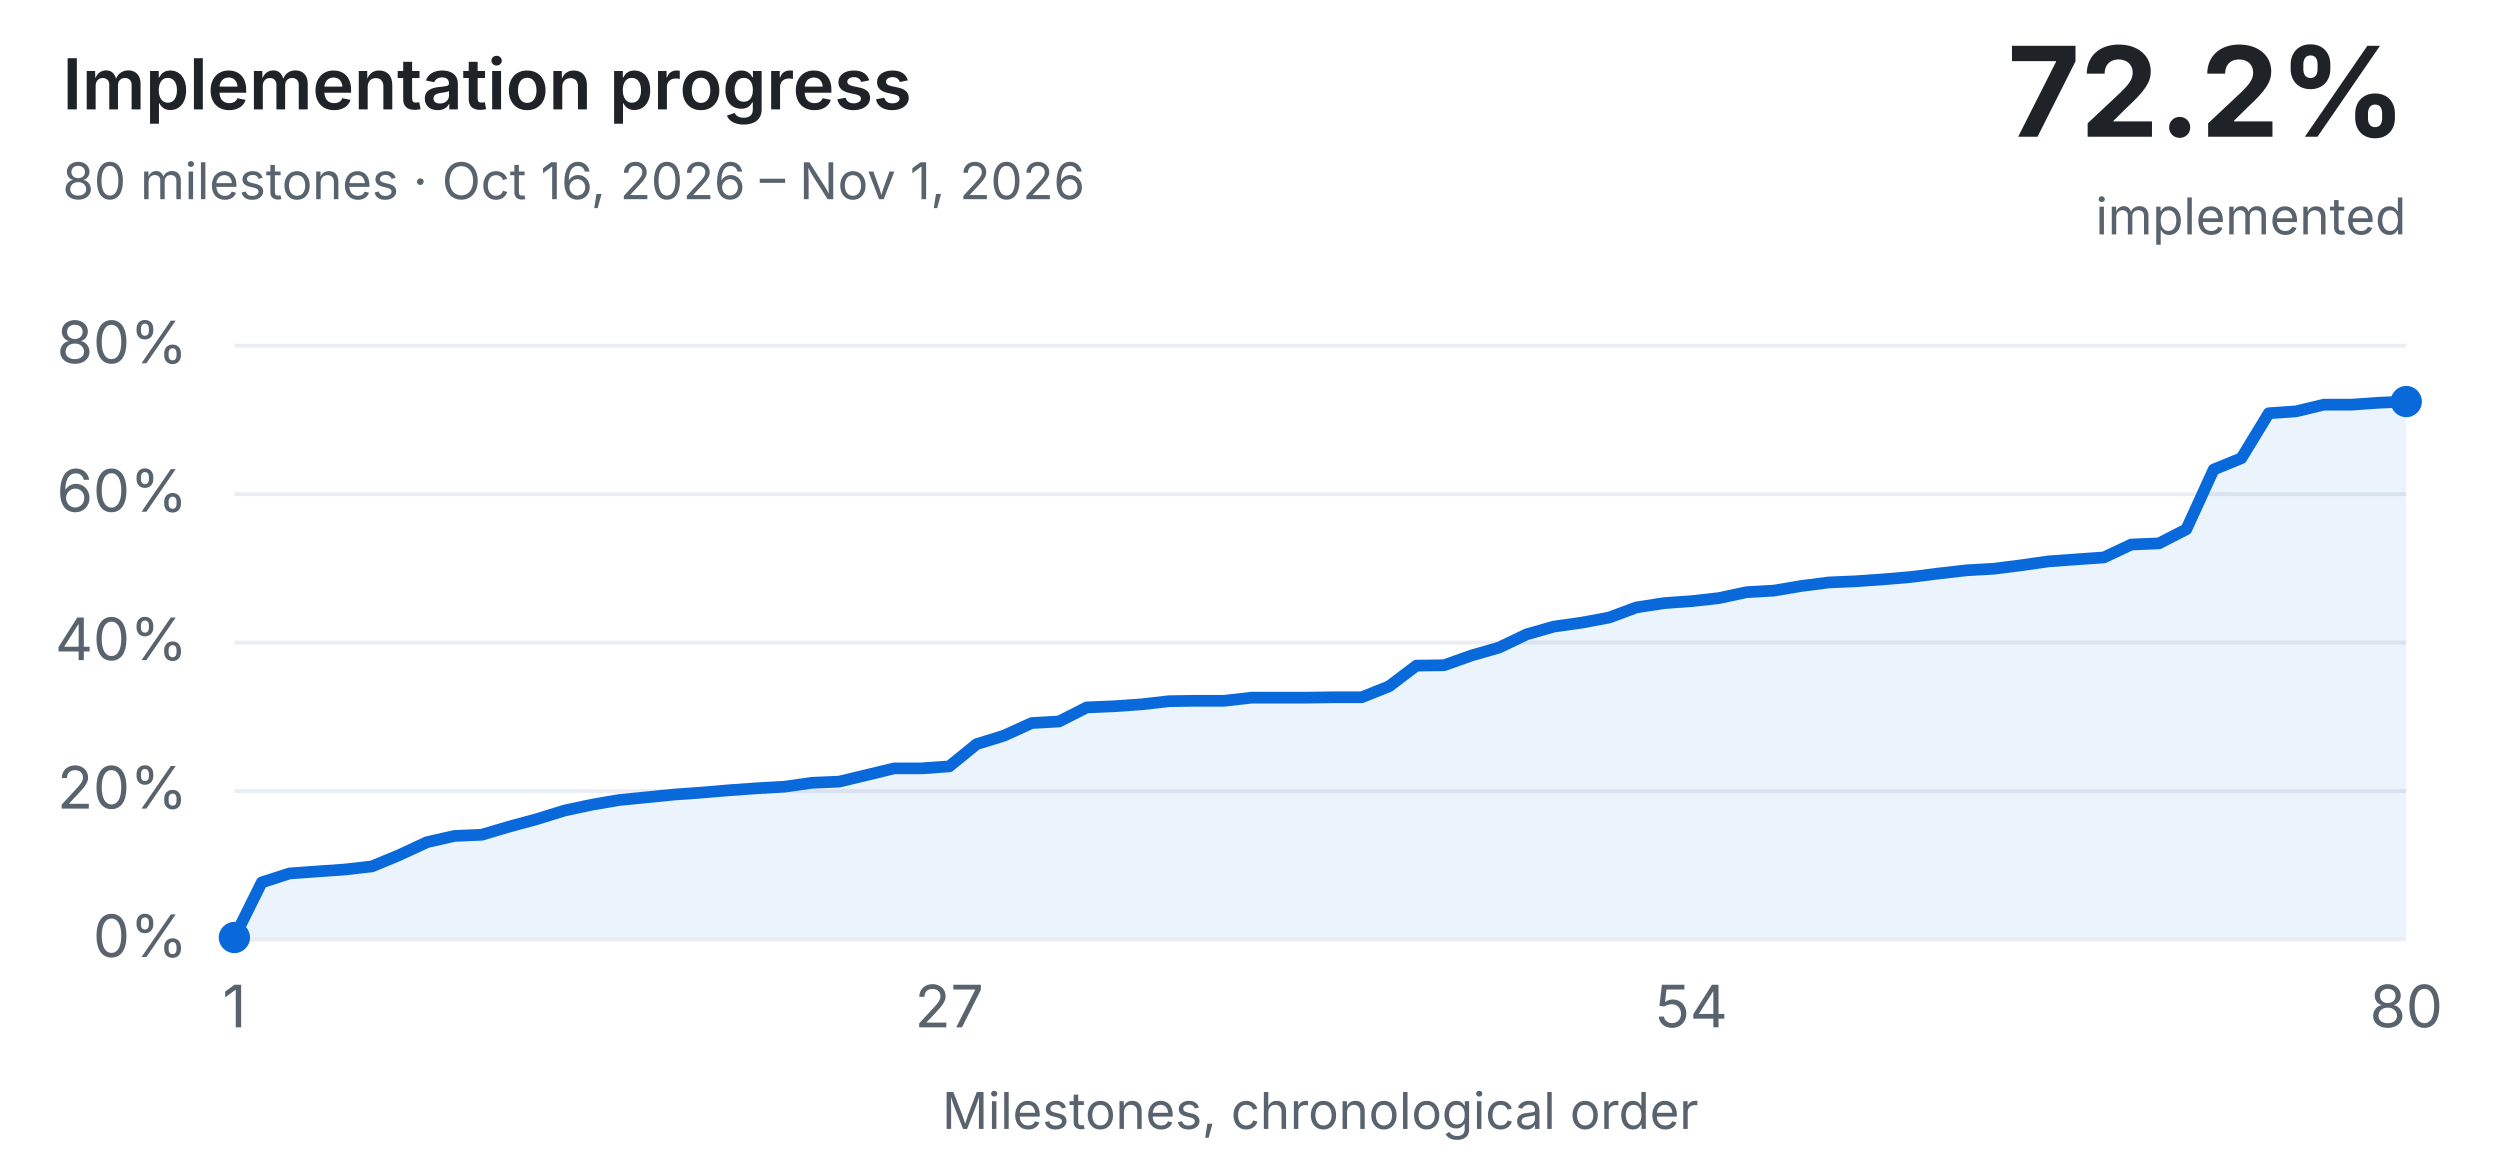
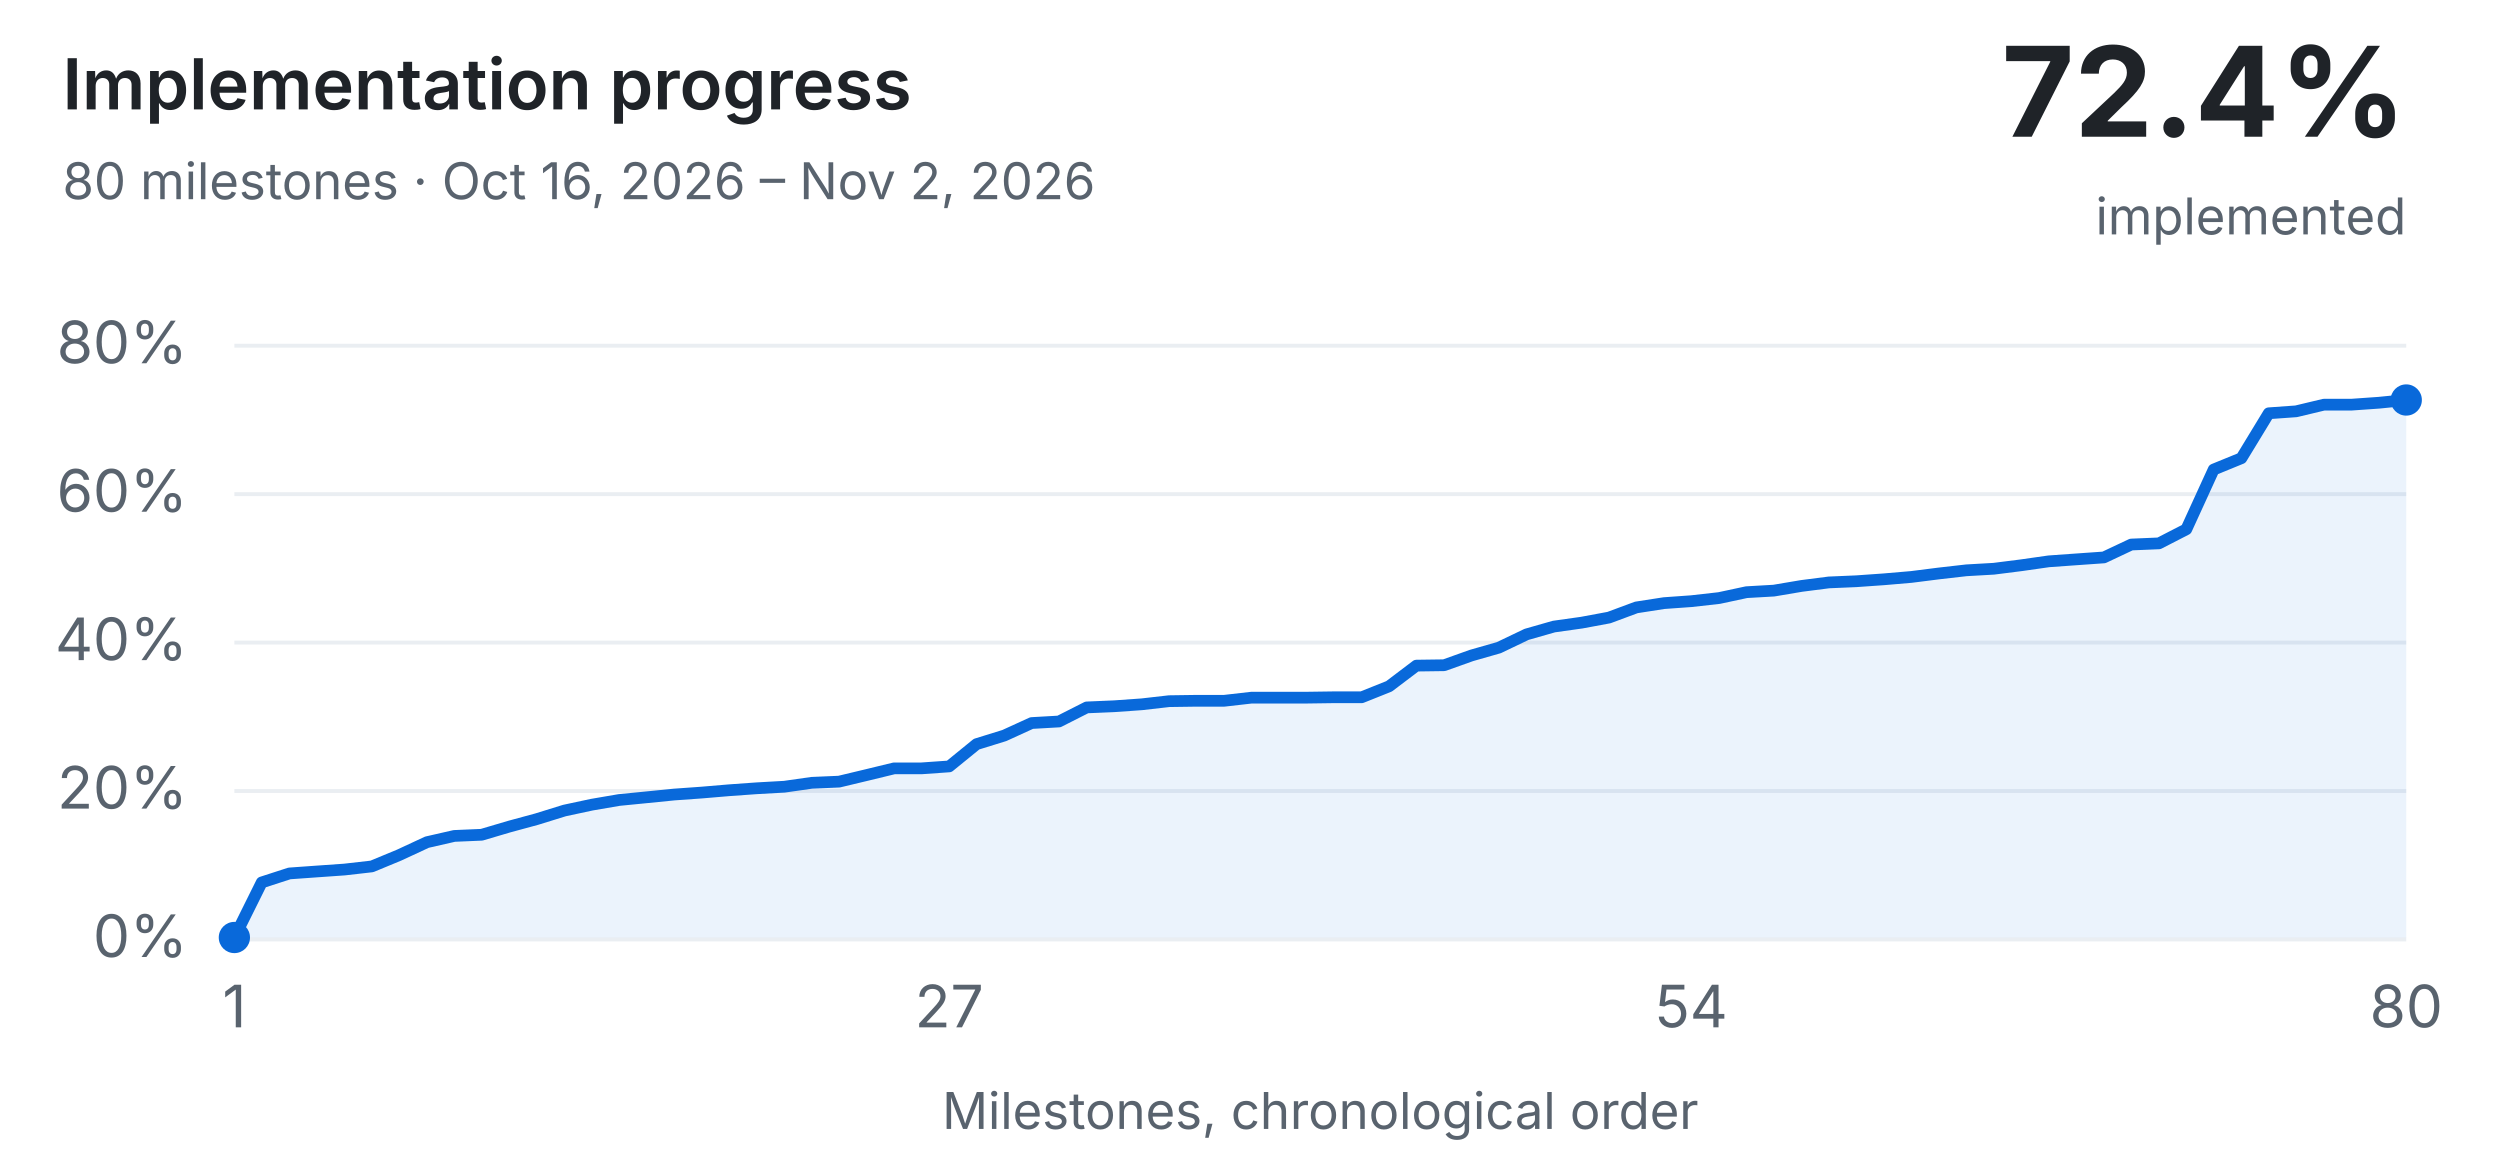
<svg xmlns="http://www.w3.org/2000/svg" width="640" height="300" viewBox="0 0 640 300" role="img" aria-labelledby="history-title history-description">
  <style>text{font:13px system-ui,-apple-system,Segoe UI,sans-serif;fill:#1f2328}.dim{fill:#59636e}.bg{fill:#eaeef2}.done{fill:#1a7f37}.part{fill:#d4a72c}.unchecked{fill:#0969da}@media (prefers-color-scheme:dark){text{fill:#e6edf3}.dim{fill:#9198a1}.bg{fill:#30363d}.done{fill:#3fb950}}</style>
  <style>
  .history-heading{font-size:18px;font-weight:600}
  .history-value{font-size:32px;font-weight:650}
  .history-axis{font-size:15px}
  .history-line{fill:none;stroke:#0969da;stroke-width:3;stroke-linecap:round;stroke-linejoin:round}
  .history-point,.history-area{fill:#0969da}
  .history-area{fill-opacity:.08}
  @media (prefers-color-scheme:dark){.history-line{stroke:#58a6ff}.history-point,.history-area{fill:#58a6ff}}
</style>
  <text class="history-heading" x="16" y="28">Implementation progress</text>
-   <text class="dim" x="16" y="51">80 milestones · Oct 16, 2026 – Nov 1, 2026</text>
-   <text class="history-value" x="616" y="35" text-anchor="end">72.2%</text>
+   <text class="dim" x="16" y="51">80 milestones · Oct 16, 2026 – Nov 2, 2026</text>
+   <text class="history-value" x="616" y="35" text-anchor="end">72.4%</text>
  <text class="dim" x="616" y="60" text-anchor="end">implemented</text>
  <rect class="bg" x="60" y="240.0" width="556" height="1" />
  <text class="dim history-axis" x="48" y="245.0" text-anchor="end">0%</text>
  <rect class="bg" x="60" y="202.0" width="556" height="1" />
  <text class="dim history-axis" x="48" y="207.0" text-anchor="end">20%</text>
  <rect class="bg" x="60" y="164.0" width="556" height="1" />
  <text class="dim history-axis" x="48" y="169.0" text-anchor="end">40%</text>
  <rect class="bg" x="60" y="126.0" width="556" height="1" />
  <text class="dim history-axis" x="48" y="131.0" text-anchor="end">60%</text>
  <rect class="bg" x="60" y="88.0" width="556" height="1" />
  <text class="dim history-axis" x="48" y="93.0" text-anchor="end">80%</text>
-   <polygon class="history-area" points="60.0,240 60.0,240.0 67.0,225.9 74.1,223.6 81.1,223.1 88.2,222.6 95.2,221.8 102.2,218.9 109.3,215.6 116.3,214.0 123.3,213.7 130.4,211.6 137.4,209.7 144.5,207.5 151.5,206.0 158.5,204.8 165.6,204.1 172.6,203.4 179.6,202.9 186.7,202.3 193.7,201.8 200.8,201.4 207.8,200.4 214.8,200.1 221.9,198.4 228.9,196.7 235.9,196.7 243.0,196.2 250.0,190.5 257.1,188.3 264.1,185.1 271.1,184.7 278.2,181.1 285.2,180.8 292.3,180.3 299.3,179.5 306.3,179.4 313.4,179.4 320.4,178.6 327.4,178.6 334.5,178.6 341.5,178.5 348.6,178.5 355.6,175.7 362.6,170.4 369.7,170.3 376.7,167.8 383.7,165.8 390.8,162.4 397.8,160.4 404.9,159.4 411.9,158.1 418.9,155.5 426.0,154.4 433.0,153.9 440.1,153.1 447.1,151.6 454.1,151.2 461.2,150.0 468.2,149.1 475.2,148.8 482.3,148.3 489.3,147.7 496.4,146.8 503.4,146.0 510.4,145.6 517.5,144.7 524.5,143.7 531.5,143.2 538.6,142.7 545.6,139.4 552.7,139.1 559.7,135.5 566.7,120.2 573.8,117.3 580.8,105.8 587.8,105.3 594.9,103.6 601.9,103.6 609.0,103.1 616.0,102.8 616.0,240" />
-   <polyline class="history-line" points="60.0,240.0 67.0,225.9 74.1,223.6 81.1,223.1 88.2,222.6 95.2,221.8 102.2,218.9 109.3,215.6 116.3,214.0 123.3,213.7 130.4,211.6 137.4,209.7 144.5,207.5 151.5,206.0 158.5,204.8 165.6,204.1 172.6,203.4 179.6,202.9 186.7,202.3 193.7,201.8 200.8,201.4 207.8,200.4 214.8,200.1 221.9,198.4 228.9,196.7 235.9,196.7 243.0,196.2 250.0,190.5 257.1,188.3 264.1,185.1 271.1,184.7 278.2,181.1 285.2,180.8 292.3,180.3 299.3,179.5 306.3,179.4 313.4,179.4 320.4,178.6 327.4,178.6 334.5,178.6 341.5,178.5 348.6,178.5 355.6,175.7 362.6,170.4 369.7,170.3 376.7,167.8 383.7,165.8 390.8,162.4 397.8,160.4 404.9,159.4 411.9,158.1 418.9,155.5 426.0,154.4 433.0,153.9 440.1,153.1 447.1,151.6 454.1,151.2 461.2,150.0 468.2,149.1 475.2,148.8 482.3,148.3 489.3,147.7 496.4,146.8 503.4,146.0 510.4,145.6 517.5,144.7 524.5,143.7 531.5,143.2 538.6,142.7 545.6,139.4 552.7,139.1 559.7,135.5 566.7,120.2 573.8,117.3 580.8,105.8 587.8,105.3 594.9,103.6 601.9,103.6 609.0,103.1 616.0,102.8" />
+   <polygon class="history-area" points="60.0,240 60.0,240.0 67.0,225.9 74.1,223.6 81.1,223.1 88.2,222.6 95.2,221.8 102.2,218.9 109.3,215.6 116.3,214.0 123.3,213.7 130.4,211.6 137.4,209.7 144.5,207.5 151.5,206.0 158.5,204.8 165.6,204.1 172.6,203.4 179.6,202.9 186.7,202.3 193.7,201.8 200.8,201.4 207.8,200.4 214.8,200.1 221.9,198.4 228.9,196.7 235.9,196.7 243.0,196.2 250.0,190.5 257.1,188.3 264.1,185.1 271.1,184.7 278.2,181.1 285.2,180.8 292.3,180.3 299.3,179.5 306.3,179.4 313.4,179.4 320.4,178.6 327.4,178.6 334.5,178.6 341.5,178.5 348.6,178.5 355.6,175.7 362.6,170.4 369.7,170.3 376.7,167.8 383.7,165.8 390.8,162.4 397.8,160.4 404.9,159.4 411.9,158.1 418.9,155.5 426.0,154.4 433.0,153.9 440.1,153.1 447.1,151.6 454.1,151.2 461.2,150.0 468.2,149.1 475.2,148.8 482.3,148.3 489.3,147.7 496.4,146.8 503.4,146.0 510.4,145.6 517.5,144.7 524.5,143.7 531.5,143.2 538.6,142.7 545.6,139.4 552.7,139.1 559.7,135.5 566.7,120.2 573.8,117.3 580.8,105.8 587.8,105.3 594.9,103.6 601.9,103.6 609.0,103.1 616.0,102.4 616.0,240" />
+   <polyline class="history-line" points="60.0,240.0 67.0,225.9 74.1,223.6 81.1,223.1 88.2,222.6 95.2,221.8 102.2,218.9 109.3,215.6 116.3,214.0 123.3,213.7 130.4,211.6 137.4,209.7 144.5,207.5 151.5,206.0 158.5,204.8 165.6,204.1 172.6,203.4 179.6,202.9 186.7,202.3 193.7,201.8 200.8,201.4 207.8,200.4 214.8,200.1 221.9,198.4 228.9,196.7 235.9,196.7 243.0,196.2 250.0,190.5 257.1,188.3 264.1,185.1 271.1,184.7 278.2,181.1 285.2,180.8 292.3,180.3 299.3,179.5 306.3,179.4 313.4,179.4 320.4,178.6 327.4,178.6 334.5,178.6 341.5,178.5 348.6,178.5 355.6,175.7 362.6,170.4 369.7,170.3 376.7,167.8 383.7,165.8 390.8,162.4 397.8,160.4 404.9,159.4 411.9,158.1 418.9,155.5 426.0,154.4 433.0,153.9 440.1,153.1 447.1,151.6 454.1,151.2 461.2,150.0 468.2,149.1 475.2,148.8 482.3,148.3 489.3,147.7 496.4,146.8 503.4,146.0 510.4,145.6 517.5,144.7 524.5,143.7 531.5,143.2 538.6,142.7 545.6,139.4 552.7,139.1 559.7,135.5 566.7,120.2 573.8,117.3 580.8,105.8 587.8,105.3 594.9,103.6 601.9,103.6 609.0,103.1 616.0,102.4" />
  <circle class="history-point" cx="60.0" cy="240.0" r="4" />
  <circle fill="transparent" cx="67.0" cy="225.9" r="3" />
  <circle fill="transparent" cx="74.1" cy="223.6" r="3" />
  <circle fill="transparent" cx="81.1" cy="223.1" r="3" />
  <circle fill="transparent" cx="88.2" cy="222.6" r="3" />
  <circle fill="transparent" cx="95.2" cy="221.8" r="3" />
  <circle fill="transparent" cx="102.2" cy="218.9" r="3" />
  <circle fill="transparent" cx="109.3" cy="215.6" r="3" />
  <circle fill="transparent" cx="116.3" cy="214.0" r="3" />
  <circle fill="transparent" cx="123.3" cy="213.7" r="3" />
  <circle fill="transparent" cx="130.4" cy="211.6" r="3" />
  <circle fill="transparent" cx="137.4" cy="209.7" r="3" />
  <circle fill="transparent" cx="144.5" cy="207.5" r="3" />
  <circle fill="transparent" cx="151.5" cy="206.0" r="3" />
  <circle fill="transparent" cx="158.5" cy="204.8" r="3" />
  <circle fill="transparent" cx="165.6" cy="204.1" r="3" />
  <circle fill="transparent" cx="172.6" cy="203.4" r="3" />
  <circle fill="transparent" cx="179.6" cy="202.9" r="3" />
  <circle fill="transparent" cx="186.7" cy="202.3" r="3" />
  <circle fill="transparent" cx="193.7" cy="201.8" r="3" />
  <circle fill="transparent" cx="200.8" cy="201.4" r="3" />
  <circle fill="transparent" cx="207.8" cy="200.4" r="3" />
  <circle fill="transparent" cx="214.8" cy="200.1" r="3" />
  <circle fill="transparent" cx="221.9" cy="198.4" r="3" />
  <circle fill="transparent" cx="228.9" cy="196.7" r="3" />
  <circle fill="transparent" cx="235.9" cy="196.7" r="3" />
  <circle fill="transparent" cx="243.0" cy="196.2" r="3" />
  <circle fill="transparent" cx="250.0" cy="190.5" r="3" />
  <circle fill="transparent" cx="257.1" cy="188.3" r="3" />
  <circle fill="transparent" cx="264.1" cy="185.1" r="3" />
  <circle fill="transparent" cx="271.1" cy="184.7" r="3" />
  <circle fill="transparent" cx="278.2" cy="181.1" r="3" />
  <circle fill="transparent" cx="285.2" cy="180.8" r="3" />
  <circle fill="transparent" cx="292.3" cy="180.3" r="3" />
  <circle fill="transparent" cx="299.3" cy="179.5" r="3" />
  <circle fill="transparent" cx="306.3" cy="179.4" r="3" />
  <circle fill="transparent" cx="313.4" cy="179.4" r="3" />
  <circle fill="transparent" cx="320.4" cy="178.6" r="3" />
  <circle fill="transparent" cx="327.4" cy="178.6" r="3" />
  <circle fill="transparent" cx="334.5" cy="178.6" r="3" />
  <circle fill="transparent" cx="341.5" cy="178.5" r="3" />
  <circle fill="transparent" cx="348.6" cy="178.5" r="3" />
  <circle fill="transparent" cx="355.6" cy="175.7" r="3" />
  <circle fill="transparent" cx="362.6" cy="170.4" r="3" />
  <circle fill="transparent" cx="369.7" cy="170.3" r="3" />
  <circle fill="transparent" cx="376.7" cy="167.8" r="3" />
  <circle fill="transparent" cx="383.7" cy="165.8" r="3" />
  <circle fill="transparent" cx="390.8" cy="162.4" r="3" />
  <circle fill="transparent" cx="397.8" cy="160.4" r="3" />
  <circle fill="transparent" cx="404.9" cy="159.4" r="3" />
  <circle fill="transparent" cx="411.9" cy="158.1" r="3" />
  <circle fill="transparent" cx="418.9" cy="155.5" r="3" />
  <circle fill="transparent" cx="426.0" cy="154.4" r="3" />
  <circle fill="transparent" cx="433.0" cy="153.9" r="3" />
  <circle fill="transparent" cx="440.1" cy="153.1" r="3" />
  <circle fill="transparent" cx="447.1" cy="151.6" r="3" />
  <circle fill="transparent" cx="454.1" cy="151.2" r="3" />
  <circle fill="transparent" cx="461.2" cy="150.0" r="3" />
  <circle fill="transparent" cx="468.2" cy="149.1" r="3" />
  <circle fill="transparent" cx="475.2" cy="148.8" r="3" />
  <circle fill="transparent" cx="482.3" cy="148.3" r="3" />
  <circle fill="transparent" cx="489.3" cy="147.7" r="3" />
  <circle fill="transparent" cx="496.4" cy="146.8" r="3" />
  <circle fill="transparent" cx="503.4" cy="146.0" r="3" />
  <circle fill="transparent" cx="510.4" cy="145.6" r="3" />
  <circle fill="transparent" cx="517.5" cy="144.7" r="3" />
  <circle fill="transparent" cx="524.5" cy="143.7" r="3" />
  <circle fill="transparent" cx="531.5" cy="143.2" r="3" />
  <circle fill="transparent" cx="538.6" cy="142.7" r="3" />
  <circle fill="transparent" cx="545.6" cy="139.4" r="3" />
  <circle fill="transparent" cx="552.7" cy="139.1" r="3" />
  <circle fill="transparent" cx="559.7" cy="135.5" r="3" />
  <circle fill="transparent" cx="566.7" cy="120.2" r="3" />
  <circle fill="transparent" cx="573.8" cy="117.3" r="3" />
  <circle fill="transparent" cx="580.8" cy="105.8" r="3" />
  <circle fill="transparent" cx="587.8" cy="105.3" r="3" />
  <circle fill="transparent" cx="594.9" cy="103.6" r="3" />
  <circle fill="transparent" cx="601.9" cy="103.6" r="3" />
  <circle fill="transparent" cx="609.0" cy="103.1" r="3" />
-   <circle class="history-point" cx="616.0" cy="102.8" r="4" />
+   <circle class="history-point" cx="616.0" cy="102.4" r="4" />
  <text class="dim history-axis" x="60.0" y="263" text-anchor="middle">1</text>
  <text class="dim history-axis" x="243.0" y="263" text-anchor="middle">27</text>
  <text class="dim history-axis" x="433.0" y="263" text-anchor="middle">54</text>
  <text class="dim history-axis" x="616.0" y="263" text-anchor="middle">80</text>
  <text class="dim" x="338" y="289" text-anchor="middle">Milestones, chronological order</text>
</svg>
